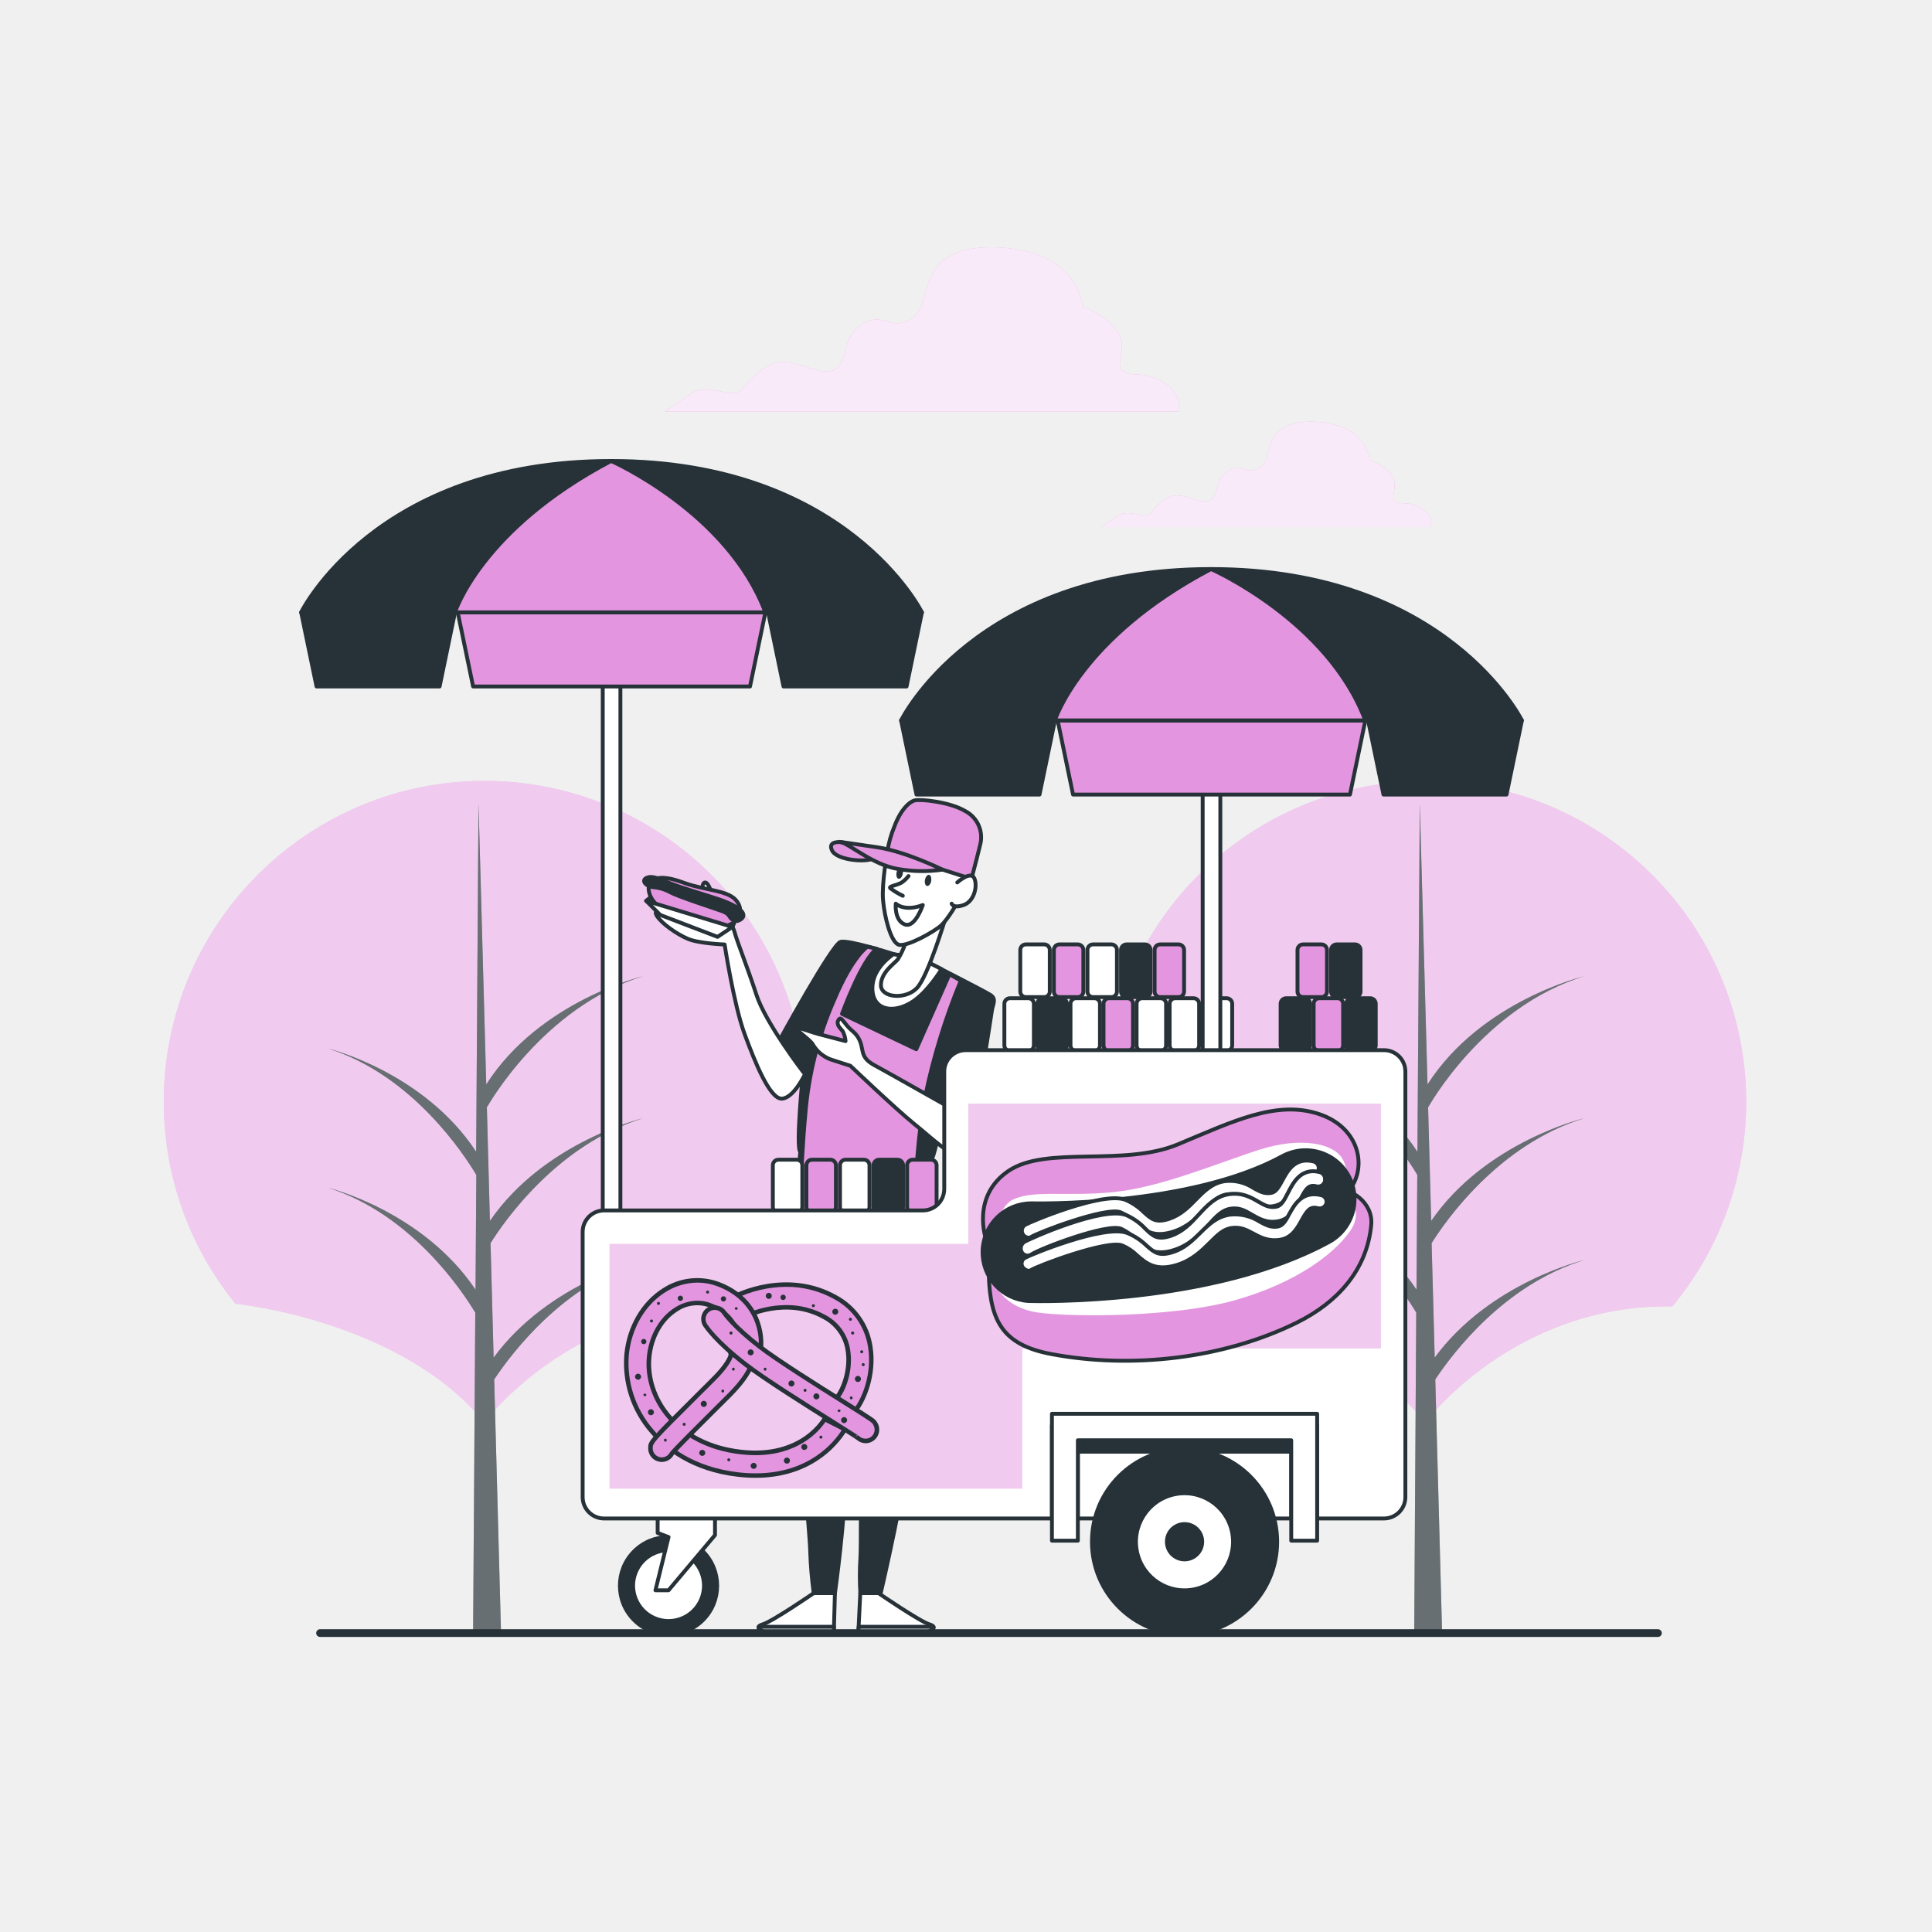
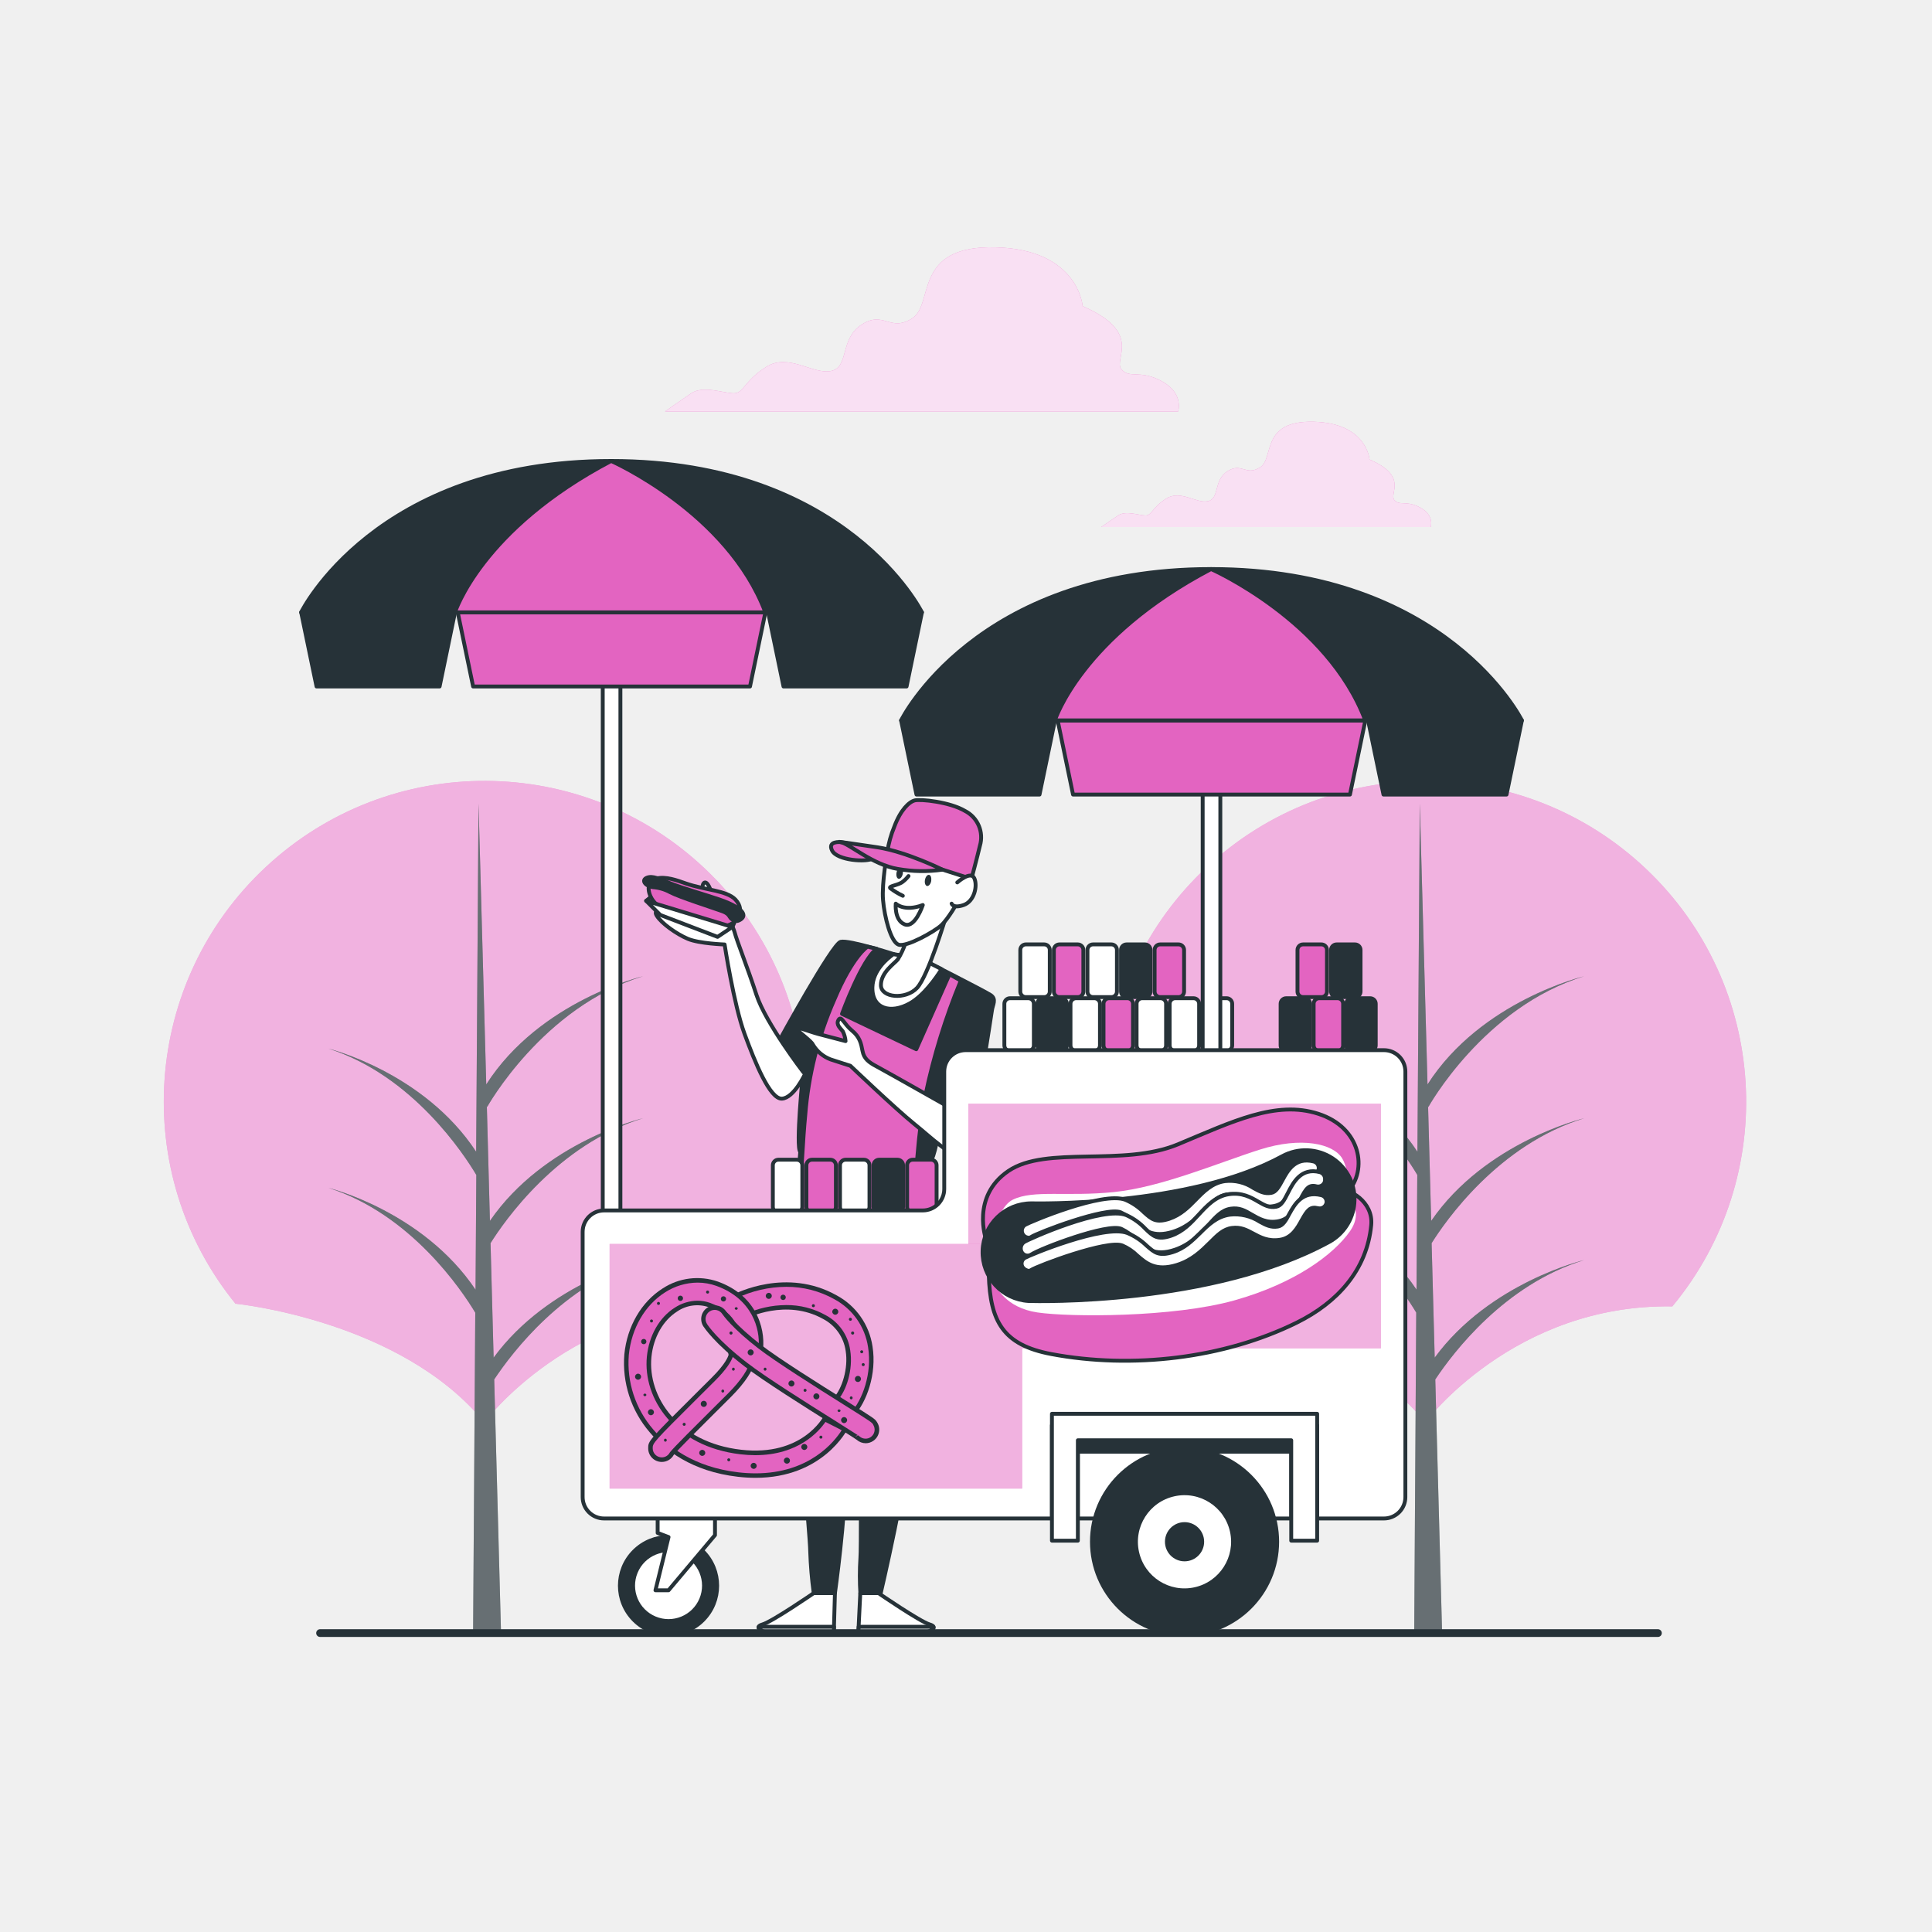
<svg xmlns="http://www.w3.org/2000/svg" viewBox="0 0 500 500">
  <g id="freepik--Clouds--inject-43">
-     <path d="M367.58,131.37c-3.71-2-5.4-.34-6.75-2s3.71-6.07-6.4-10.45c0,0-.67-9.44-14.49-9.77s-10.11,9.43-13.82,11.79-4.72-1.34-8.43,1-2,7.08-5.05,7.76-7.08-3-10.79-.68-3.71,4.38-5.39,4.38-5.06-1.34-7.08,0-4.38,3-4.38,3h85.27S371.28,133.39,367.58,131.37Z" style="fill:#E396DF" />
+     <path d="M367.58,131.37c-3.71-2-5.4-.34-6.75-2s3.71-6.07-6.4-10.45c0,0-.67-9.44-14.49-9.77s-10.11,9.43-13.82,11.79-4.72-1.34-8.43,1-2,7.08-5.05,7.76-7.08-3-10.79-.68-3.71,4.38-5.39,4.38-5.06-1.34-7.08,0-4.38,3-4.38,3h85.27S371.28,133.39,367.58,131.37Z" style="fill:#E364C1" />
    <path d="M367.58,131.37c-3.71-2-5.4-.34-6.75-2s3.71-6.07-6.4-10.45c0,0-.67-9.44-14.49-9.77s-10.11,9.43-13.82,11.79-4.72-1.34-8.43,1-2,7.08-5.05,7.76-7.08-3-10.79-.68-3.71,4.38-5.39,4.38-5.06-1.34-7.08,0-4.38,3-4.38,3h85.27S371.28,133.39,367.58,131.37Z" style="fill:#fff;opacity:0.8" />
-     <path d="M300.69,98.67c-5.77-3.15-8.4-.53-10.5-3.15s5.78-9.45-10-16.28c0,0-1.05-14.7-22.58-15.23s-15.76,14.71-21.53,18.38S228.76,80.29,223,84,219.83,95,215.1,96s-11-4.72-16.8-1.05-5.77,6.83-8.4,6.83-7.88-2.1-11,0-6.82,4.73-6.82,4.73H304.9S306.47,101.82,300.69,98.67Z" style="fill:#E396DF" />
+     <path d="M300.69,98.67c-5.77-3.15-8.4-.53-10.5-3.15s5.78-9.45-10-16.28c0,0-1.05-14.7-22.58-15.23s-15.76,14.71-21.53,18.38S228.76,80.29,223,84,219.83,95,215.1,96s-11-4.72-16.8-1.05-5.77,6.83-8.4,6.83-7.88-2.1-11,0-6.82,4.73-6.82,4.73H304.9S306.47,101.82,300.69,98.67Z" style="fill:#E364C1" />
    <path d="M300.69,98.67c-5.77-3.15-8.4-.53-10.5-3.15s5.78-9.45-10-16.28c0,0-1.05-14.7-22.58-15.23s-15.76,14.71-21.53,18.38S228.76,80.29,223,84,219.83,95,215.1,96s-11-4.72-16.8-1.05-5.77,6.83-8.4,6.83-7.88-2.1-11,0-6.82,4.73-6.82,4.73H304.9S306.47,101.82,300.69,98.67Z" style="fill:#fff;opacity:0.8" />
  </g>
  <g id="freepik--Trees--inject-43">
-     <path d="M61,337.4s42.7,4.23,64.34,30.69c0,0,22.86-30.66,63.93-30A83,83,0,1,0,61,337.47Z" style="fill:#E396DF" />
+     <path d="M61,337.4s42.7,4.23,64.34,30.69c0,0,22.86-30.66,63.93-30A83,83,0,1,0,61,337.47Z" style="fill:#E364C1" />
    <path d="M61,337.4s42.7,4.23,64.34,30.69c0,0,22.86-30.66,63.93-30A83,83,0,1,0,61,337.47Z" style="fill:#fff;opacity:0.5" />
    <path d="M166.41,289.4s-25.53,6.05-39.62,26.57l-.8-29.85.06.4s14.41-25.95,40.36-33.87c0,0-26.72,6.33-40.57,28l-2-72.71-.61,90.13C109.71,277.46,85,271.38,85,271.38c21.85,6.92,35.22,27.56,38.27,32.7l-.2,29.69C109.42,313.43,85,307.42,85,307.42c21.33,6.75,34.57,26.57,38,32.3L122.44,422h7.21l-1.75-65c4.65-7,18-24.61,38.51-30.89,0,0-24.41,5.79-38.66,25.24l-.8-29.62C130.46,316.14,144.21,296.18,166.41,289.4Z" style="fill:#263238" />
    <path d="M166.41,289.4s-25.53,6.05-39.62,26.57l-.8-29.85.06.4s14.41-25.95,40.36-33.87c0,0-26.72,6.33-40.57,28l-2-72.71-.61,90.13C109.71,277.46,85,271.38,85,271.38c21.85,6.92,35.22,27.56,38.27,32.7l-.2,29.69C109.42,313.43,85,307.42,85,307.42c21.33,6.75,34.57,26.57,38,32.3L122.44,422h7.21l-1.75-65c4.65-7,18-24.61,38.51-30.89,0,0-24.41,5.79-38.66,25.24l-.8-29.62C130.46,316.14,144.21,296.18,166.41,289.4Z" style="fill:#fff;opacity:0.3" />
-     <path d="M304.53,337.4s42.7,4.23,64.34,30.69c0,0,22.86-30.66,63.93-30a83,83,0,1,0-128.28-.59Z" style="fill:#E396DF" />
+     <path d="M304.53,337.4s42.7,4.23,64.34,30.69c0,0,22.86-30.66,63.93-30a83,83,0,1,0-128.28-.59Z" style="fill:#E364C1" />
    <path d="M304.53,337.4s42.7,4.23,64.34,30.69c0,0,22.86-30.66,63.93-30a83,83,0,1,0-128.28-.59Z" style="fill:#fff;opacity:0.5" />
    <path d="M410,289.4s-25.53,6.05-39.61,26.57l-.81-29.85.06.4S384,260.57,410,252.65c0,0-26.71,6.33-40.56,28l-2-72.71-.61,90.13c-13.57-20.63-38.31-26.71-38.31-26.71,21.85,6.92,35.22,27.56,38.27,32.7l-.2,29.69c-13.62-20.34-38.07-26.35-38.07-26.35,21.33,6.75,34.58,26.57,38,32.3L366,422h7.2l-1.75-65c4.65-7,18-24.61,38.51-30.89,0,0-24.41,5.79-38.66,25.24l-.8-29.62C374,316.14,387.78,296.18,410,289.4Z" style="fill:#263238" />
    <path d="M410,289.4s-25.53,6.05-39.61,26.57l-.81-29.85.06.4S384,260.57,410,252.65c0,0-26.71,6.33-40.56,28l-2-72.71-.61,90.13c-13.57-20.63-38.31-26.71-38.31-26.71,21.85,6.92,35.22,27.56,38.27,32.7l-.2,29.69c-13.62-20.34-38.07-26.35-38.07-26.35,21.33,6.75,34.58,26.57,38,32.3L366,422h7.2l-1.75-65c4.65-7,18-24.61,38.51-30.89,0,0-24.41,5.79-38.66,25.24l-.8-29.62C374,316.14,387.78,296.18,410,289.4Z" style="fill:#fff;opacity:0.3" />
  </g>
  <g id="freepik--Character--inject-43">
    <path d="M207.11,298.1s-2.74,30-2.19,42.09,4.76,57.28,4.76,61.31a107.17,107.17,0,0,0,.91,10.8h5.49s2.75-19.4,2.75-31.48,1.83-54.72,1.83-54.72l1.83,1.09s.55,72.3.18,76a71.72,71.72,0,0,0,0,9.33l5.13.37s7.32-31.3,7.5-40.63,1.83-32.21,2.93-42.65,3.11-26.53,2.93-29.64-4.21-3.66-4.21-3.66-13.18-1.29-20.5-2.93S207.3,294.62,207.11,298.1Z" style="fill:#263238;stroke:#263238;stroke-linecap:round;stroke-linejoin:round" />
    <path d="M234.93,247.4l-3.29-.37s-11.9-3.84-14.09-3.29-16.11,26-16.11,26l6.41,7.68s-2,19.4-.74,20.69,12.63,3.47,19.22,4.2c4.94.55,13.91-.91,14.83-2.37s2.56-10.8,2.56-10.8l8.42,1.1s4.39-27.27,4.57-28.74,1.28-2.93-.36-4-17.94-9.34-17.94-9.34Z" style="fill:#263238;stroke:#263238;stroke-linecap:round;stroke-linejoin:round" />
-     <path d="M224.5,245s-3.84,2.38-8.6,13.73a91.41,91.41,0,0,0-7.5,29.83c-1.1,11-2.38,43.92-2.38,43.92a48.59,48.59,0,0,0,12.26,4.94c6.4,1.47,17.75.74,17.75.74s-.18-37.52,3.48-54.73a167.42,167.42,0,0,1,9.15-29.64l-2.93-1.65-8.6,19.4-19.22-9.15s5.13-14.09,9-16.84Z" style="fill:#E396DF;stroke:#263238;stroke-linecap:round;stroke-linejoin:round" />
+     <path d="M224.5,245s-3.84,2.38-8.6,13.73a91.41,91.41,0,0,0-7.5,29.83c-1.1,11-2.38,43.92-2.38,43.92a48.59,48.59,0,0,0,12.26,4.94c6.4,1.47,17.75.74,17.75.74s-.18-37.52,3.48-54.73a167.42,167.42,0,0,1,9.15-29.64l-2.93-1.65-8.6,19.4-19.22-9.15s5.13-14.09,9-16.84Z" style="fill:#E364C1;stroke:#263238;stroke-linecap:round;stroke-linejoin:round" />
    <path d="M238.41,248.13l-3.48-.73-3.29-.37-.39-.12c-1.75,1.23-5.33,4.26-5.47,8.54-.18,5.68,4.76,7,9.7,4.21,3.54-2,6.69-6.45,8.2-8.85Z" style="fill:#fff;stroke:#263238;stroke-linecap:round;stroke-linejoin:round" />
    <path d="M234.72,243s-.12.35-.31.87a21.12,21.12,0,0,1-2.07,4.44c-.91,1.1-4.36,3.35-4.36,6.64s6.4,3.85,9.33.74,7.51-18.49,7.51-18.49Z" style="fill:#fff;stroke:#263238;stroke-linecap:round;stroke-linejoin:round" />
    <path d="M229.63,220.5s-1.47,8.05-1.1,12.44,2,10.8,4,11.53,9.15-3.29,11-4.94,4.4-6.22,4.4-6.22,3.66-6.59,3.66-10.43-.73-9.34-5.13-11S233.1,208.24,229.63,220.5Z" style="fill:#fff;stroke:#263238;stroke-linecap:round;stroke-linejoin:round" />
    <path d="M235.12,226.72a8.16,8.16,0,0,1-1.47,1.46c-1.1.92-3.66,1.1-3.29,1.65a17.41,17.41,0,0,0,3.29,2" style="fill:none;stroke:#263238;stroke-linecap:round;stroke-linejoin:round" />
    <path d="M231.82,233.86s2.2,2.19,7,.36c0,0-2,6.08-4.71,5S231.82,233.86,231.82,233.86Z" style="fill:none;stroke:#263238;stroke-linecap:round;stroke-linejoin:round" />
    <path d="M241,228c-.15.79-.63,1.37-1.08,1.29s-.69-.8-.54-1.59.63-1.37,1.07-1.29S241.11,227.17,241,228Z" style="fill:#263238" />
    <path d="M233.64,226.14c-.15.79-.63,1.37-1.08,1.29s-.69-.8-.54-1.59.63-1.37,1.07-1.29S233.78,225.34,233.64,226.14Z" style="fill:#263238" />
-     <path d="M251.4,227.45l-21.77-6.95a27.83,27.83,0,0,1,1.83-6.59c1.64-4.39,3.84-6.41,5.3-6.77s9,.36,13,2.74a7.65,7.65,0,0,1,3.84,9C252.87,222,251.4,227.45,251.4,227.45Z" style="fill:#E396DF;stroke:#263238;stroke-linecap:round;stroke-linejoin:round" />
-     <path d="M217.55,217.94s-3.48-.37-2.2,2.19,9,3.11,10.62,2S221.76,218.48,217.55,217.94Z" style="fill:#E396DF;stroke:#263238;stroke-linecap:round;stroke-linejoin:round" />
-     <path d="M243.9,225.07a36.52,36.52,0,0,1-11.53-.18c-6.59-1.1-12.63-6.59-14.82-6.95s5.37.69,9.6,1.35C234.76,220.49,243.9,225.07,243.9,225.07Z" style="fill:#E396DF;stroke:#263238;stroke-linecap:round;stroke-linejoin:round" />
+     <path d="M251.4,227.45l-21.77-6.95a27.83,27.83,0,0,1,1.83-6.59c1.64-4.39,3.84-6.41,5.3-6.77s9,.36,13,2.74a7.65,7.65,0,0,1,3.84,9C252.87,222,251.4,227.45,251.4,227.45Z" style="fill:#E364C1;stroke:#263238;stroke-linecap:round;stroke-linejoin:round" />
+     <path d="M217.55,217.94s-3.48-.37-2.2,2.19,9,3.11,10.62,2S221.76,218.48,217.55,217.94Z" style="fill:#E364C1;stroke:#263238;stroke-linecap:round;stroke-linejoin:round" />
+     <path d="M243.9,225.07a36.52,36.52,0,0,1-11.53-.18c-6.59-1.1-12.63-6.59-14.82-6.95s5.37.69,9.6,1.35C234.76,220.49,243.9,225.07,243.9,225.07Z" style="fill:#E364C1;stroke:#263238;stroke-linecap:round;stroke-linejoin:round" />
    <path d="M247.74,228.37s3.48-3.11,4.4-1.1,0,6-2.75,6.95-3.11-.36-3.11-.36" style="fill:#fff;stroke:#263238;stroke-linecap:round;stroke-linejoin:round" />
    <path d="M252.14,290.23S228.89,277.05,226.88,276s-3.29-2-3.66-4-.73-3.66-2.75-5.3-2.74-4-3.47-2.75.55,2.2,1.1,2.93a7,7,0,0,1,.73,2.56l-7-1.83c-2.74-.73-6.59-2.38-5.67-1.28s3.84,3.11,4.21,4a9.06,9.06,0,0,0,4.57,3.84c2.2.73,5.13,1.65,5.13,1.65s11.71,11.16,16.47,15,9.33,8.42,12.26,8.24S253.05,293.34,252.14,290.23Z" style="fill:#fff;stroke:#263238;stroke-linecap:round;stroke-linejoin:round" />
    <path d="M207.85,277.41s-9.7-12.62-12.08-19.94-4.94-13.55-5.68-16.29-5.12-8.42-6.4-11.35-2.2-.73-1.83.55,2.19,5.31,2.19,5.31h-9.33c-2.56,0-6-.73-4.76,1.28s5.13,4.76,8.06,6,9.51,1.46,9.51,1.46,2.38,15.56,5.13,23.06,6.59,17,9.7,16.84,6-6.41,6-6.41Z" style="fill:#fff;stroke:#263238;stroke-linecap:round;stroke-linejoin:round" />
    <polygon points="167.22 233.13 172.34 228.92 191.38 235.87 189.54 239.9 167.22 233.13" style="fill:#fff;stroke:#263238;stroke-linecap:round;stroke-linejoin:round" />
-     <path d="M168.69,232.6l0,0c1.63,2.65,5,3.63,7.66,4.81a23,23,0,0,0,10.75,2.32c3.57-.25,6.05-3.92,3.24-6.91-2.26-2.41-7.93-2.45-12.89-4.2-2.23-.79-5.16-1.86-7.55-1.27C167.3,228,167.54,230.72,168.69,232.6Z" style="fill:#E396DF;stroke:#263238;stroke-linecap:round;stroke-linejoin:round" />
+     <path d="M168.69,232.6l0,0c1.63,2.65,5,3.63,7.66,4.81a23,23,0,0,0,10.75,2.32c3.57-.25,6.05-3.92,3.24-6.91-2.26-2.41-7.93-2.45-12.89-4.2-2.23-.79-5.16-1.86-7.55-1.27C167.3,228,167.54,230.72,168.69,232.6Z" style="fill:#E364C1;stroke:#263238;stroke-linecap:round;stroke-linejoin:round" />
    <path d="M169,229.6a11,11,0,0,1,4.44,1.31c2.47,1.29,10.62,3.88,13.43,4.89s1.2,2.12,3.95,2.55c0,0,1.77-.45,1.55-1.7s-2.74-2.68-6.18-3.86-9.79-3-12.61-4.14-4.65-2.12-6.18-1.49S167,229.33,169,229.6Z" style="fill:#263238;stroke:#263238;stroke-linecap:round;stroke-linejoin:round" />
    <polygon points="167.22 233.13 170.88 236.79 185.7 242.46 189.54 239.9 167.22 233.13" style="fill:#fff;stroke:#263238;stroke-linecap:round;stroke-linejoin:round" />
    <path d="M210.59,412.3s-10.76,7.39-13.25,8.1,0,2.13,2.13,2.13h16.32l.29-10.23Z" style="fill:#fff;stroke:#263238;stroke-linecap:round;stroke-linejoin:round" />
    <path d="M215.84,421H196.36c-.36.71,1.48,1.54,3.11,1.54h16.32Z" style="fill:#fff;stroke:#263238;stroke-linecap:round;stroke-linejoin:round" />
    <path d="M227.34,412.3s10.77,7.39,13.25,8.1,0,2.13-2.13,2.13H222.14l.5-10.23Z" style="fill:#fff;stroke:#263238;stroke-linecap:round;stroke-linejoin:round" />
    <path d="M241.58,421H222.22l-.08,1.54h16.32C240.1,422.53,241.93,421.7,241.58,421Z" style="fill:#fff;stroke:#263238;stroke-linecap:round;stroke-linejoin:round" />
  </g>
  <g id="freepik--hotdog-stand--inject-43">
    <rect x="259.93" y="258.34" width="7.63" height="13.64" rx="1.44" style="fill:#fff;stroke:#263238;stroke-linecap:round;stroke-linejoin:round" />
    <rect x="268.48" y="258.34" width="7.63" height="13.64" rx="1.44" style="fill:#263238;stroke:#263238;stroke-linecap:round;stroke-linejoin:round" />
    <rect x="264.05" y="244.41" width="7.63" height="13.64" rx="1.44" style="fill:#fff;stroke:#263238;stroke-linecap:round;stroke-linejoin:round" />
-     <rect x="272.74" y="244.41" width="7.63" height="13.64" rx="1.44" style="fill:#E396DF;stroke:#263238;stroke-linecap:round;stroke-linejoin:round" />
-     <rect x="335.79" y="244.41" width="7.63" height="13.64" rx="1.44" style="fill:#E396DF;stroke:#263238;stroke-linecap:round;stroke-linejoin:round" />
+     <rect x="272.74" y="244.41" width="7.63" height="13.64" rx="1.44" style="fill:#E364C1;stroke:#263238;stroke-linecap:round;stroke-linejoin:round" />
+     <rect x="335.79" y="244.41" width="7.63" height="13.64" rx="1.44" style="fill:#E364C1;stroke:#263238;stroke-linecap:round;stroke-linejoin:round" />
    <rect x="344.48" y="244.41" width="7.63" height="13.64" rx="1.44" style="fill:#263238;stroke:#263238;stroke-linecap:round;stroke-linejoin:round" />
    <rect x="281.43" y="244.41" width="7.63" height="13.64" rx="1.44" style="fill:#fff;stroke:#263238;stroke-linecap:round;stroke-linejoin:round" />
    <rect x="290.12" y="244.41" width="7.63" height="13.64" rx="1.44" style="fill:#263238;stroke:#263238;stroke-linecap:round;stroke-linejoin:round" />
-     <rect x="298.81" y="244.41" width="7.63" height="13.64" rx="1.44" style="fill:#E396DF;stroke:#263238;stroke-linecap:round;stroke-linejoin:round" />
+     <rect x="298.81" y="244.41" width="7.63" height="13.64" rx="1.44" style="fill:#E364C1;stroke:#263238;stroke-linecap:round;stroke-linejoin:round" />
    <rect x="277.04" y="258.34" width="7.63" height="13.64" rx="1.44" style="fill:#fff;stroke:#263238;stroke-linecap:round;stroke-linejoin:round" />
-     <rect x="285.59" y="258.34" width="7.63" height="13.64" rx="1.44" style="fill:#E396DF;stroke:#263238;stroke-linecap:round;stroke-linejoin:round" />
+     <rect x="285.59" y="258.34" width="7.63" height="13.64" rx="1.44" style="fill:#E364C1;stroke:#263238;stroke-linecap:round;stroke-linejoin:round" />
    <rect x="294.15" y="258.34" width="7.63" height="13.64" rx="1.44" style="fill:#fff;stroke:#263238;stroke-linecap:round;stroke-linejoin:round" />
    <rect x="302.7" y="258.34" width="7.63" height="13.64" rx="1.44" style="fill:#fff;stroke:#263238;stroke-linecap:round;stroke-linejoin:round" />
    <rect x="311.26" y="258.34" width="7.63" height="13.64" rx="1.44" style="fill:#fff;stroke:#263238;stroke-linecap:round;stroke-linejoin:round" />
    <rect x="331.42" y="258.34" width="7.63" height="13.64" rx="1.44" style="fill:#263238;stroke:#263238;stroke-linecap:round;stroke-linejoin:round" />
-     <rect x="339.97" y="258.34" width="7.63" height="13.64" rx="1.44" style="fill:#E396DF;stroke:#263238;stroke-linecap:round;stroke-linejoin:round" />
+     <rect x="339.97" y="258.34" width="7.63" height="13.64" rx="1.44" style="fill:#E364C1;stroke:#263238;stroke-linecap:round;stroke-linejoin:round" />
    <rect x="348.41" y="258.34" width="7.63" height="13.64" rx="1.44" style="fill:#263238;stroke:#263238;stroke-linecap:round;stroke-linejoin:round" />
    <rect x="200.01" y="300.13" width="7.63" height="13.64" rx="1.44" style="fill:#fff;stroke:#263238;stroke-linecap:round;stroke-linejoin:round" />
-     <rect x="208.7" y="300.13" width="7.63" height="13.64" rx="1.44" style="fill:#E396DF;stroke:#263238;stroke-linecap:round;stroke-linejoin:round" />
+     <rect x="208.7" y="300.13" width="7.63" height="13.64" rx="1.44" style="fill:#E364C1;stroke:#263238;stroke-linecap:round;stroke-linejoin:round" />
    <rect x="217.39" y="300.13" width="7.63" height="13.64" rx="1.44" style="fill:#fff;stroke:#263238;stroke-linecap:round;stroke-linejoin:round" />
    <rect x="226.08" y="300.13" width="7.63" height="13.64" rx="1.44" style="fill:#263238;stroke:#263238;stroke-linecap:round;stroke-linejoin:round" />
-     <rect x="234.76" y="300.13" width="7.63" height="13.64" rx="1.44" style="fill:#E396DF;stroke:#263238;stroke-linecap:round;stroke-linejoin:round" />
+     <rect x="234.76" y="300.13" width="7.63" height="13.64" rx="1.44" style="fill:#E364C1;stroke:#263238;stroke-linecap:round;stroke-linejoin:round" />
    <circle cx="173.02" cy="410.38" r="12.59" transform="translate(-239.51 242.54) rotate(-45)" style="fill:#263238;stroke:#263238;stroke-linecap:round;stroke-linejoin:round" />
    <circle cx="173.02" cy="410.38" r="9.17" transform="translate(-272.34 412.15) rotate(-67.37)" style="fill:#fff;stroke:#263238;stroke-linecap:round;stroke-linejoin:round" />
    <polygon points="170.2 392.15 170.2 396.72 173.02 397.79 169.63 411.56 173.02 411.56 185.04 397.29 185.04 392.15 170.2 392.15" style="fill:#fff;stroke:#263238;stroke-linecap:round;stroke-linejoin:round" />
    <rect x="155.99" y="124.72" width="4.57" height="193.22" style="fill:#fff;stroke:#263238;stroke-linecap:round;stroke-linejoin:round" />
    <polygon points="113.77 177.66 81.92 177.66 77.94 158.47 117.75 158.47 113.77 177.66" style="fill:#263238;stroke:#263238;stroke-linecap:round;stroke-linejoin:round" />
    <polygon points="234.62 177.66 202.77 177.66 198.79 158.47 238.6 158.47 234.62 177.66" style="fill:#263238;stroke:#263238;stroke-linecap:round;stroke-linejoin:round" />
-     <polygon points="194.1 177.66 122.44 177.66 118.46 158.47 198.08 158.47 194.1 177.66" style="fill:#E396DF;stroke:#263238;stroke-linecap:round;stroke-linejoin:round" />
+     <polygon points="194.1 177.66 122.44 177.66 118.46 158.47 198.08 158.47 194.1 177.66" style="fill:#E364C1;stroke:#263238;stroke-linecap:round;stroke-linejoin:round" />
    <path d="M77.93,158.47s19.16-39.17,80.23-39.17,80.44,39.17,80.44,39.17Z" style="fill:#263238;stroke:#263238;stroke-linecap:round;stroke-linejoin:round" />
-     <path d="M117.75,158.47s6.74-21.48,40.41-39.17c0,0,30.18,13.27,39.92,39.17Z" style="fill:#E396DF;stroke:#263238;stroke-linecap:round;stroke-linejoin:round" />
+     <path d="M117.75,158.47s6.74-21.48,40.41-39.17c0,0,30.18,13.27,39.92,39.17Z" style="fill:#E364C1;stroke:#263238;stroke-linecap:round;stroke-linejoin:round" />
    <rect x="311.25" y="149.55" width="4.57" height="174.1" style="fill:#fff;stroke:#263238;stroke-linecap:round;stroke-linejoin:round" />
    <polygon points="269.03 205.63 237.18 205.63 233.2 186.44 273.01 186.44 269.03 205.63" style="fill:#263238;stroke:#263238;stroke-linecap:round;stroke-linejoin:round" />
    <polygon points="389.89 205.63 358.04 205.63 354.06 186.44 393.87 186.44 389.89 205.63" style="fill:#263238;stroke:#263238;stroke-linecap:round;stroke-linejoin:round" />
-     <polygon points="349.37 205.63 277.7 205.63 273.72 186.44 353.35 186.44 349.37 205.63" style="fill:#E396DF;stroke:#263238;stroke-linecap:round;stroke-linejoin:round" />
+     <polygon points="349.37 205.63 277.7 205.63 273.72 186.44 353.35 186.44 349.37 205.63" style="fill:#E364C1;stroke:#263238;stroke-linecap:round;stroke-linejoin:round" />
    <path d="M233.2,186.44s19.15-39.17,80.23-39.17,80.44,39.17,80.44,39.17Z" style="fill:#263238;stroke:#263238;stroke-linecap:round;stroke-linejoin:round" />
-     <path d="M273,186.44s6.74-21.48,40.42-39.17c0,0,30.17,13.27,39.92,39.17Z" style="fill:#E396DF;stroke:#263238;stroke-linecap:round;stroke-linejoin:round" />
+     <path d="M273,186.44s6.74-21.48,40.42-39.17c0,0,30.17,13.27,39.92,39.17Z" style="fill:#E364C1;stroke:#263238;stroke-linecap:round;stroke-linejoin:round" />
    <path d="M244.37,277.33v30.38a5.54,5.54,0,0,1-5.55,5.55H156.34a5.55,5.55,0,0,0-5.55,5.55v68.62a5.54,5.54,0,0,0,5.55,5.55H358.16a5.54,5.54,0,0,0,5.55-5.55V277.33a5.54,5.54,0,0,0-5.55-5.55H249.92A5.55,5.55,0,0,0,244.37,277.33Z" style="fill:#fff;stroke:#263238;stroke-linecap:round;stroke-linejoin:round" />
-     <rect x="250.6" y="285.65" width="106.76" height="63.3" style="fill:#E396DF" />
+     <rect x="250.6" y="285.65" width="106.76" height="63.3" style="fill:#E364C1" />
    <rect x="250.6" y="285.65" width="106.76" height="63.3" style="fill:#fff;opacity:0.5" />
-     <rect x="157.77" y="321.94" width="106.76" height="63.3" style="fill:#E396DF" />
+     <rect x="157.77" y="321.94" width="106.76" height="63.3" style="fill:#E364C1" />
    <rect x="157.77" y="321.94" width="106.76" height="63.3" style="fill:#fff;opacity:0.5" />
    <polygon points="272.24 392.98 278.95 392.98 278.95 375.7 334.17 375.7 334.17 392.98 340.88 392.98 340.88 368.85 272.24 368.85 272.24 392.98" style="fill:#263238;stroke:#263238;stroke-linecap:round;stroke-linejoin:round" />
    <polygon points="272.24 365.89 272.24 398.72 278.95 398.72 278.95 372.74 334.17 372.74 334.17 398.72 340.88 398.72 340.88 365.89 272.24 365.89" style="fill:#fff;stroke:#263238;stroke-linecap:round;stroke-linejoin:round" />
    <circle cx="306.56" cy="399" r="23.97" style="fill:#263238;stroke:#263238;stroke-linecap:round;stroke-linejoin:round" />
    <circle cx="306.56" cy="399" r="12.56" transform="translate(-79.16 75.89) rotate(-12.51)" style="fill:#fff;stroke:#263238;stroke-linecap:round;stroke-linejoin:round" />
    <circle cx="306.56" cy="399" r="4.57" style="fill:#263238;stroke:#263238;stroke-linecap:round;stroke-linejoin:round" />
-     <path d="M255.2,320.78s-4-11.1,5.78-17.74,29.73-1,43.85-6.88,25.36-11.47,36.38-7.9,12.81,14.46,7.54,20.26S294.59,321,279.69,321.84,255.2,320.78,255.2,320.78Z" style="fill:#E396DF;stroke:#263238;stroke-miterlimit:10" />
-     <path d="M255.9,330c.36,11.94,3.65,18.09,16.23,20.44,20.73,3.89,44.56,1.21,63.52-8.17,10.38-5.14,18.11-13.51,19.22-25.24.56-5.93-5.47-9.65-9.33-9.38s-20.42,6.56-46,12.95-37.2,5-38.15,4.89S255.83,327.49,255.9,330Z" style="fill:#E396DF;stroke:#263238;stroke-miterlimit:10" />
+     <path d="M255.2,320.78s-4-11.1,5.78-17.74,29.73-1,43.85-6.88,25.36-11.47,36.38-7.9,12.81,14.46,7.54,20.26S294.59,321,279.69,321.84,255.2,320.78,255.2,320.78Z" style="fill:#E364C1;stroke:#263238;stroke-miterlimit:10" />
+     <path d="M255.9,330c.36,11.94,3.65,18.09,16.23,20.44,20.73,3.89,44.56,1.21,63.52-8.17,10.38-5.14,18.11-13.51,19.22-25.24.56-5.93-5.47-9.65-9.33-9.38s-20.42,6.56-46,12.95-37.2,5-38.15,4.89S255.83,327.49,255.9,330Z" style="fill:#E364C1;stroke:#263238;stroke-miterlimit:10" />
    <path d="M257.83,332.89s2.35,5.54,10.65,6.77,35.09,1.34,51-3.13,25.72-12,29.81-17.77-.9-9.17-.9-9.17,1.24-6.08-1.06-9.84-10.54-5.65-21.27-2.24-25.51,9.76-37.81,11-20.76-.64-26.1,1.95S255.25,327.33,257.83,332.89Z" style="fill:#fff" />
    <path d="M350,311.46a12.14,12.14,0,0,1-6.28,9.53c-30.14,16.42-75.56,15.27-77.48,15.21a12.15,12.15,0,0,1,.72-24.28h0c.41,0,40.82,1,65.13-12.26A12.15,12.15,0,0,1,350,311.46Z" style="fill:#263238;stroke:#263238;stroke-miterlimit:10;stroke-width:2px" />
    <path d="M341.28,302.42a1.72,1.72,0,0,1-.15.58,1.86,1.86,0,0,1-2.11.92c-1.87-.42-2.55.49-4,3.13-1.11,2.05-2.48,4.6-5.44,5.09s-5-.63-6.79-1.62c-1.65-.91-3.07-1.7-5.27-1.4s-3.64,1.84-5.56,3.8c-2.1,2.16-4.49,4.6-8.31,5.83-5.33,1.71-7.76-.49-9.9-2.42a12.18,12.18,0,0,0-3.73-2.59c-3.76-1.5-21.47,5.23-23.26,6.44a1,1,0,0,1-.82.1,1.8,1.8,0,0,1-.66-3.28c1.08-.66,20.22-8.8,26-6.48a15.46,15.46,0,0,1,4.77,3.23c2,1.8,3.08,2.79,6.51,1.69,3-1,5-3,6.89-4.94,2.1-2.14,4.26-4.36,7.57-4.82a11.09,11.09,0,0,1,7.41,1.8c1.56.86,2.79,1.54,4.55,1.24,1.2-.2,1.91-1.39,2.95-3.32,1.29-2.39,3.24-6,8-4.82A1.73,1.73,0,0,1,341.28,302.42Z" style="fill:#fff;stroke:#263238;stroke-miterlimit:10" />
    <path d="M342.91,305.35a2.36,2.36,0,0,1,0,.28,1.81,1.81,0,0,1-2.17,1.4c-2-.52-2.72.46-4.23,3.41-1.14,2.24-2.57,5-5.62,5.6s-5.12-.66-7-1.74c-1.69-1-3.14-1.83-5.4-1.49s-3.76,2-5.74,4.18c-2.17,2.37-4.64,5.05-8.58,6.41-5.49,1.9-8-.48-10.16-2.58a12.35,12.35,0,0,0-3.82-2.8c-3.64-1.53-20.9,5.06-23.3,6.64a1.72,1.72,0,0,1-2.46-.6,2,2,0,0,1,.6-2.61c1.1-.73,20.55-9.45,26.51-6.95a15.52,15.52,0,0,1,4.88,3.5c2,1.95,3.15,3,6.68,1.8,3.09-1.07,5.14-3.29,7.11-5.44,2.17-2.35,4.41-4.78,7.81-5.3s5.75.83,7.61,1.92c1.6.92,2.86,1.66,4.66,1.32,1.24-.22,2-1.52,3.06-3.64,1.34-2.61,3.37-6.57,8.24-5.31A1.85,1.85,0,0,1,342.91,305.35Z" style="fill:#fff;stroke:#263238;stroke-miterlimit:10" />
    <path d="M343.31,311.16a1.09,1.09,0,0,1-.05.26,1.78,1.78,0,0,1-2.16,1.26c-2-.49-2.73.4-4.22,3.09-1.13,2.05-2.54,4.6-5.6,5.08s-5.15-.65-7-1.65c-1.7-.91-3.17-1.7-5.44-1.41s-3.75,1.83-5.72,3.79c-2.17,2.15-4.62,4.58-8.57,5.8-5.5,1.69-8-.51-10.23-2.45a12.59,12.59,0,0,0-3.86-2.6c-3.88-1.52-21.83,5.19-23.69,6.39a.89.89,0,0,1-.74.14c-2-.55-2.05-2.57-.79-3.32,1.1-.66,20.54-8.77,26.54-6.43a15.92,15.92,0,0,1,4.94,3.25c2.06,1.81,3.19,2.8,6.73,1.71,3.1-.95,5.13-3,7.1-4.92,2.15-2.14,4.38-4.35,7.79-4.8a11.81,11.81,0,0,1,7.67,1.82c1.61.87,2.88,1.55,4.69,1.26,1.24-.2,2-1.38,3-3.31,1.33-2.39,3.33-6,8.23-4.81A1.76,1.76,0,0,1,343.31,311.16Z" style="fill:#fff;stroke:#263238;stroke-miterlimit:10" />
    <path d="M218.45,367.52a3.53,3.53,0,0,1-2.59-5.91c2-2.19,3.74-7.41,3-12a11.09,11.09,0,0,0-5.81-8.25c-9.63-5.39-19.75-.2-19.85-.15a3.52,3.52,0,1,1-3.27-6.23c.55-.29,13.63-7,26.56.24a18,18,0,0,1,9.32,13.27c1.13,7.11-1.54,14.39-4.78,17.9A3.48,3.48,0,0,1,218.45,367.52Z" style="fill:#263238" />
-     <path d="M224.66,348.67a16.89,16.89,0,0,0-8.74-12.44,25.12,25.12,0,0,0-12.43-3.2,30.34,30.34,0,0,0-13,3,2.34,2.34,0,0,0,1.1,4.42,2.28,2.28,0,0,0,1.08-.27,25.8,25.8,0,0,1,10.79-2.43,20.58,20.58,0,0,1,10.18,2.59,12.19,12.19,0,0,1,6.39,9.09c.81,5-1,10.55-3.29,13a2.34,2.34,0,0,0,1.72,3.93,2.31,2.31,0,0,0,1.73-.75C223.22,362.28,225.74,355.41,224.66,348.67Z" style="fill:#E396DF" />
+     <path d="M224.66,348.67a16.89,16.89,0,0,0-8.74-12.44,25.12,25.12,0,0,0-12.43-3.2,30.34,30.34,0,0,0-13,3,2.34,2.34,0,0,0,1.1,4.42,2.28,2.28,0,0,0,1.08-.27,25.8,25.8,0,0,1,10.79-2.43,20.58,20.58,0,0,1,10.18,2.59,12.19,12.19,0,0,1,6.39,9.09c.81,5-1,10.55-3.29,13a2.34,2.34,0,0,0,1.72,3.93,2.31,2.31,0,0,0,1.73-.75C223.22,362.28,225.74,355.41,224.66,348.67Z" style="fill:#E364C1" />
    <path d="M195.52,382.46a40.38,40.38,0,0,1-4.54-.27c-12-1.37-19-7-22.84-11.52a27.47,27.47,0,0,1-6.56-20.17c.7-7.21,4.42-13.59,9.94-17.07a16.29,16.29,0,0,1,14.29-1.75c11,4,12.37,13.69,11.55,18.25l-6.93-1.26,3.46.63-3.47-.59c.13-.76,1-7.51-7-10.41a9.17,9.17,0,0,0-8.14,1.09c-3.69,2.33-6.19,6.74-6.69,11.8-1,10.24,6.78,22.13,23.2,24,15.73,1.81,21.19-8.31,21.41-8.74l6.28,3.17C219.19,370.2,212.85,382.46,195.52,382.46Z" style="fill:#263238" />
-     <path d="M213.62,368c-1.69,2.46-7,8.6-18.18,8.6a32.92,32.92,0,0,1-3.79-.23c-17.17-2-25.3-14.49-24.24-25.28.54-5.43,3.24-10.17,7.24-12.68a11,11,0,0,1,5.86-1.79,9.76,9.76,0,0,1,3.3.58c7.16,2.61,7.91,8.08,7.87,10.54l2.42.42,2.25.4c.34-4.53-1.53-12.34-10.94-15.77a14.38,14.38,0,0,0-4.87-.85,15.7,15.7,0,0,0-8.39,2.5c-5.22,3.28-8.73,9.33-9.41,16.19a26.29,26.29,0,0,0,6.3,19.29c3.65,4.34,10.45,9.78,22.07,11.12a39.31,39.31,0,0,0,4.41.26c14,0,20.45-8.23,22.32-11.17Z" style="fill:#E396DF" />
+     <path d="M213.62,368c-1.69,2.46-7,8.6-18.18,8.6a32.92,32.92,0,0,1-3.79-.23c-17.17-2-25.3-14.49-24.24-25.28.54-5.43,3.24-10.17,7.24-12.68a11,11,0,0,1,5.86-1.79,9.76,9.76,0,0,1,3.3.58c7.16,2.61,7.91,8.08,7.87,10.54l2.42.42,2.25.4c.34-4.53-1.53-12.34-10.94-15.77a14.38,14.38,0,0,0-4.87-.85,15.7,15.7,0,0,0-8.39,2.5c-5.22,3.28-8.73,9.33-9.41,16.19a26.29,26.29,0,0,0,6.3,19.29c3.65,4.34,10.45,9.78,22.07,11.12a39.31,39.31,0,0,0,4.41.26c14,0,20.45-8.23,22.32-11.17Z" style="fill:#E364C1" />
    <path d="M171.27,378.35a3.52,3.52,0,0,1-3.52-3.52c0-1.93,0-1.93,12.27-14.14l4.23-4.21c3.5-3.5,4.18-5.35,4.31-5.87a3.52,3.52,0,0,1,6.4-2.77c1.12,1.83,1.87,6-5.73,13.62L185,365.68c-4,4-9.52,9.46-10.62,10.82A3.53,3.53,0,0,1,171.27,378.35Zm3.52-3.5Zm0,0Zm0,0h0Zm0,0ZM189,351.53Zm0,0h0Zm0,0h0Z" style="fill:#263238" />
-     <path d="M171.27,377.17a2.35,2.35,0,0,1-2.35-2.34c0-1.39,0-1.44,11.93-13.31l4.23-4.21c3.06-3.06,4.13-5,4.5-6l.47-.19,0-.09-.05-.08.08.16-.47.19c0-.14.09-.27.12-.38l.08-.3-.09-.3a2.36,2.36,0,0,1,1-2.61,2.34,2.34,0,0,1,3.23.77c.75,1.23,1.73,4.88-5.56,12.17l-4.11,4.09-.13.13c-4.27,4.24-9.56,9.51-10.7,10.9l-.07.09-.06.1A2.34,2.34,0,0,1,171.27,377.17Z" style="fill:#E396DF" />
-     <path d="M171.27,376a1.18,1.18,0,0,1-1.18-1.17c0-.89.76-1.71,11.59-12.47l4.23-4.22a21.46,21.46,0,0,0,4.57-5.95l1.09-.43-.5-1.27-.1-.17-.05,0-.09-.36a1.16,1.16,0,0,1,.51-1.3,1.15,1.15,0,0,1,.62-.18,1.17,1.17,0,0,1,1,.56c1,1.6.08,5.26-5.39,10.73l-4.11,4.09-.13.13c-4.5,4.47-9.6,9.55-10.78,11l-.14.17-.11.2A1.17,1.17,0,0,1,171.27,376Z" style="fill:#E396DF" />
+     <path d="M171.27,377.17a2.35,2.35,0,0,1-2.35-2.34c0-1.39,0-1.44,11.93-13.31l4.23-4.21c3.06-3.06,4.13-5,4.5-6l.47-.19,0-.09-.05-.08.08.16-.47.19c0-.14.09-.27.12-.38l.08-.3-.09-.3a2.36,2.36,0,0,1,1-2.61,2.34,2.34,0,0,1,3.23.77c.75,1.23,1.73,4.88-5.56,12.17l-4.11,4.09-.13.13c-4.27,4.24-9.56,9.51-10.7,10.9l-.07.09-.06.1A2.34,2.34,0,0,1,171.27,377.17Z" style="fill:#E364C1" />
+     <path d="M171.27,376a1.18,1.18,0,0,1-1.18-1.17c0-.89.76-1.71,11.59-12.47l4.23-4.22a21.46,21.46,0,0,0,4.57-5.95l1.09-.43-.5-1.27-.1-.17-.05,0-.09-.36a1.16,1.16,0,0,1,.51-1.3,1.15,1.15,0,0,1,.62-.18,1.17,1.17,0,0,1,1,.56c1,1.6.08,5.26-5.39,10.73l-4.11,4.09-.13.13c-4.5,4.47-9.6,9.55-10.78,11l-.14.17-.11.2A1.17,1.17,0,0,1,171.27,376Z" style="fill:#E364C1" />
    <path d="M224.07,373.51a3.56,3.56,0,0,1-2.37-.9c-.71-.51-3.64-2.35-6.48-4.14-7-4.4-17.59-11.05-22.51-14.83-7.81-6-10.42-10-10.69-10.39a3.52,3.52,0,0,1,5.94-3.78c.07.11,2.33,3.42,9,8.59,4.65,3.58,15.06,10.12,22,14.45,7.47,4.69,7.47,4.69,8,5.53a3.52,3.52,0,0,1-1,4.88A3.47,3.47,0,0,1,224.07,373.51Zm-2.28-.84Zm-.65-.72h0Zm0,0h0Z" style="fill:#263238" />
-     <polygon points="221.79 371.63 221.79 371.52 221.16 371.94 221.79 371.63" style="fill:#E396DF" />
-     <path d="M226,368.69c-.4-.6-.41-.63-7.67-5.19-6.91-4.34-17.35-10.9-22.05-14.51-6.83-5.26-9.21-8.72-9.32-8.89a2.35,2.35,0,0,0-4,2.52c.26.42,2.77,4.2,10.42,10.09,4.87,3.75,15.42,10.38,22.44,14.78,2.58,1.62,5,3.17,6.12,3.89l.12-.08-.12.08h0l-.21.13h0v.11l.32-.17.33.23.05.05a2.39,2.39,0,0,0,1.58.6,2.34,2.34,0,0,0,1.94-3.65Z" style="fill:#E396DF" />
+     <polygon points="221.79 371.63 221.79 371.52 221.16 371.94 221.79 371.63" style="fill:#E364C1" />
+     <path d="M226,368.69c-.4-.6-.41-.63-7.67-5.19-6.91-4.34-17.35-10.9-22.05-14.51-6.83-5.26-9.21-8.72-9.32-8.89a2.35,2.35,0,0,0-4,2.52c.26.42,2.77,4.2,10.42,10.09,4.87,3.75,15.42,10.38,22.44,14.78,2.58,1.62,5,3.17,6.12,3.89l.12-.08-.12.08h0l-.21.13h0v.11l.32-.17.33.23.05.05a2.39,2.39,0,0,0,1.58.6,2.34,2.34,0,0,0,1.94-3.65Z" style="fill:#E364C1" />
    <path d="M182.93,363.33a.79.79,0,1,0-.78.78A.78.78,0,0,0,182.93,363.33Z" style="fill:#263238" />
    <path d="M182.52,376a.78.78,0,0,0-.78-.78.78.78,0,1,0,0,1.56A.78.78,0,0,0,182.52,376Z" style="fill:#263238" />
    <path d="M169.24,365.48a.78.78,0,1,0-.78.78A.78.78,0,0,0,169.24,365.48Z" style="fill:#263238" />
    <path d="M167.29,347.2a.69.69,0,0,0-.69-.69.68.68,0,0,0-.68.69.67.67,0,0,0,.68.68A.68.68,0,0,0,167.29,347.2Z" style="fill:#263238" />
    <path d="M176.77,336a.69.69,0,1,0-.69.69A.69.69,0,0,0,176.77,336Z" style="fill:#263238" />
    <circle cx="187.23" cy="336.15" r="0.68" style="fill:#263238" />
    <path d="M203.36,335.76a.69.69,0,1,0-.68.68A.68.68,0,0,0,203.36,335.76Z" style="fill:#263238" />
    <circle cx="165.13" cy="356.29" r="0.78" style="fill:#263238" />
    <path d="M195.83,379.36a.78.78,0,1,0-.78.78A.78.78,0,0,0,195.83,379.36Z" style="fill:#263238" />
    <circle cx="208.15" cy="374.47" r="0.78" style="fill:#263238" />
    <path d="M204.44,378a.79.79,0,1,0-.79.79A.78.78,0,0,0,204.44,378Z" style="fill:#263238" />
    <path d="M219.24,367.52a.79.79,0,0,0-.79-.78.78.78,0,1,0,0,1.56A.79.79,0,0,0,219.24,367.52Z" style="fill:#263238" />
    <path d="M222.82,356.88a.79.79,0,1,0-.79.78A.79.79,0,0,0,222.82,356.88Z" style="fill:#263238" />
    <circle cx="198.96" cy="335.37" r="0.78" style="fill:#263238" />
    <circle cx="216.17" cy="339.47" r="0.78" style="fill:#263238" />
    <circle cx="204.83" cy="358.05" r="0.78" style="fill:#263238" />
    <path d="M195.05,350a.78.78,0,0,0-1.56,0,.78.78,0,1,0,1.56,0Z" style="fill:#263238" />
    <path d="M212.06,361.37a.78.78,0,1,0-.78.79A.78.78,0,0,0,212.06,361.37Z" style="fill:#263238" />
    <path d="M177.45,368.61a.38.38,0,0,0-.39-.39.39.39,0,0,0-.39.39.4.4,0,0,0,.39.39A.39.39,0,0,0,177.45,368.61Z" style="fill:#263238" />
    <path d="M167.29,361a.4.4,0,0,0-.79,0,.4.4,0,0,0,.79,0Z" style="fill:#263238" />
    <path d="M187.42,360a.39.39,0,0,0-.39-.39.4.4,0,0,0,0,.79A.39.39,0,0,0,187.42,360Z" style="fill:#263238" />
    <path d="M190.16,354.33a.39.39,0,0,0-.39-.39.4.4,0,0,0,0,.79A.39.39,0,0,0,190.16,354.33Z" style="fill:#263238" />
    <path d="M190.93,338.63a.4.4,0,0,0-.79,0,.4.4,0,0,0,.79,0Z" style="fill:#263238" />
    <path d="M170.8,337.32a.39.39,0,0,0-.39-.39.4.4,0,0,0-.39.39.39.39,0,0,0,.39.39A.38.38,0,0,0,170.8,337.32Z" style="fill:#263238" />
    <path d="M183.51,334.39a.38.38,0,0,0-.39-.39.39.39,0,1,0,0,.78A.38.38,0,0,0,183.51,334.39Z" style="fill:#263238" />
    <path d="M169,341.87a.39.39,0,0,0-.39-.39.38.38,0,0,0-.39.39.39.39,0,0,0,.39.39A.4.4,0,0,0,169,341.87Z" style="fill:#263238" />
    <path d="M208.74,359.81a.39.39,0,0,0-.39-.39.39.39,0,1,0,0,.78A.39.39,0,0,0,208.74,359.81Z" style="fill:#263238" />
    <path d="M189.58,345a.4.4,0,1,0-.4.39A.39.39,0,0,0,189.58,345Z" style="fill:#263238" />
    <path d="M198.37,354.33a.39.39,0,0,0-.39-.39.4.4,0,0,0,0,.79A.39.39,0,0,0,198.37,354.33Z" style="fill:#263238" />
    <path d="M220.47,341.43a.39.39,0,0,0-.39-.39.39.39,0,1,0,0,.78A.39.39,0,0,0,220.47,341.43Z" style="fill:#263238" />
    <path d="M220.66,361.76a.39.39,0,0,0-.39-.39.4.4,0,0,0,0,.79A.39.39,0,0,0,220.66,361.76Z" style="fill:#263238" />
    <path d="M210.89,337.91a.39.39,0,0,0-.39-.39.39.39,0,1,0,0,.78A.39.39,0,0,0,210.89,337.91Z" style="fill:#263238" />
    <path d="M221.06,345a.4.4,0,1,0-.4.39A.39.39,0,0,0,221.06,345Z" style="fill:#263238" />
    <path d="M217.54,365.09a.4.4,0,0,0-.79,0,.4.4,0,0,0,.79,0Z" style="fill:#263238" />
    <path d="M212.84,371.93a.39.39,0,0,0-.39-.39.4.4,0,0,0-.39.39.39.39,0,0,0,.39.39A.38.38,0,0,0,212.84,371.93Z" style="fill:#263238" />
    <path d="M223.4,349.84a.38.38,0,0,0-.39-.39.39.39,0,0,0-.39.39.4.4,0,0,0,.39.39A.39.39,0,0,0,223.4,349.84Z" style="fill:#263238" />
    <path d="M223.79,353.16a.39.39,0,0,0-.39-.39.4.4,0,0,0-.39.39.39.39,0,0,0,.39.39A.38.38,0,0,0,223.79,353.16Z" style="fill:#263238" />
    <path d="M189,377.8a.39.39,0,0,0-.39-.39.38.38,0,0,0-.39.39.39.39,0,0,0,.39.39A.4.4,0,0,0,189,377.8Z" style="fill:#263238" />
    <path d="M172.56,372.71a.39.39,0,0,0-.39-.39.4.4,0,0,0,0,.79A.39.39,0,0,0,172.56,372.71Z" style="fill:#263238" />
  </g>
  <g id="freepik--Floor--inject-43">
    <line x1="82.83" y1="422.64" x2="429.07" y2="422.64" style="fill:none;stroke:#263238;stroke-linecap:round;stroke-linejoin:round;stroke-width:2px" />
  </g>
</svg>
